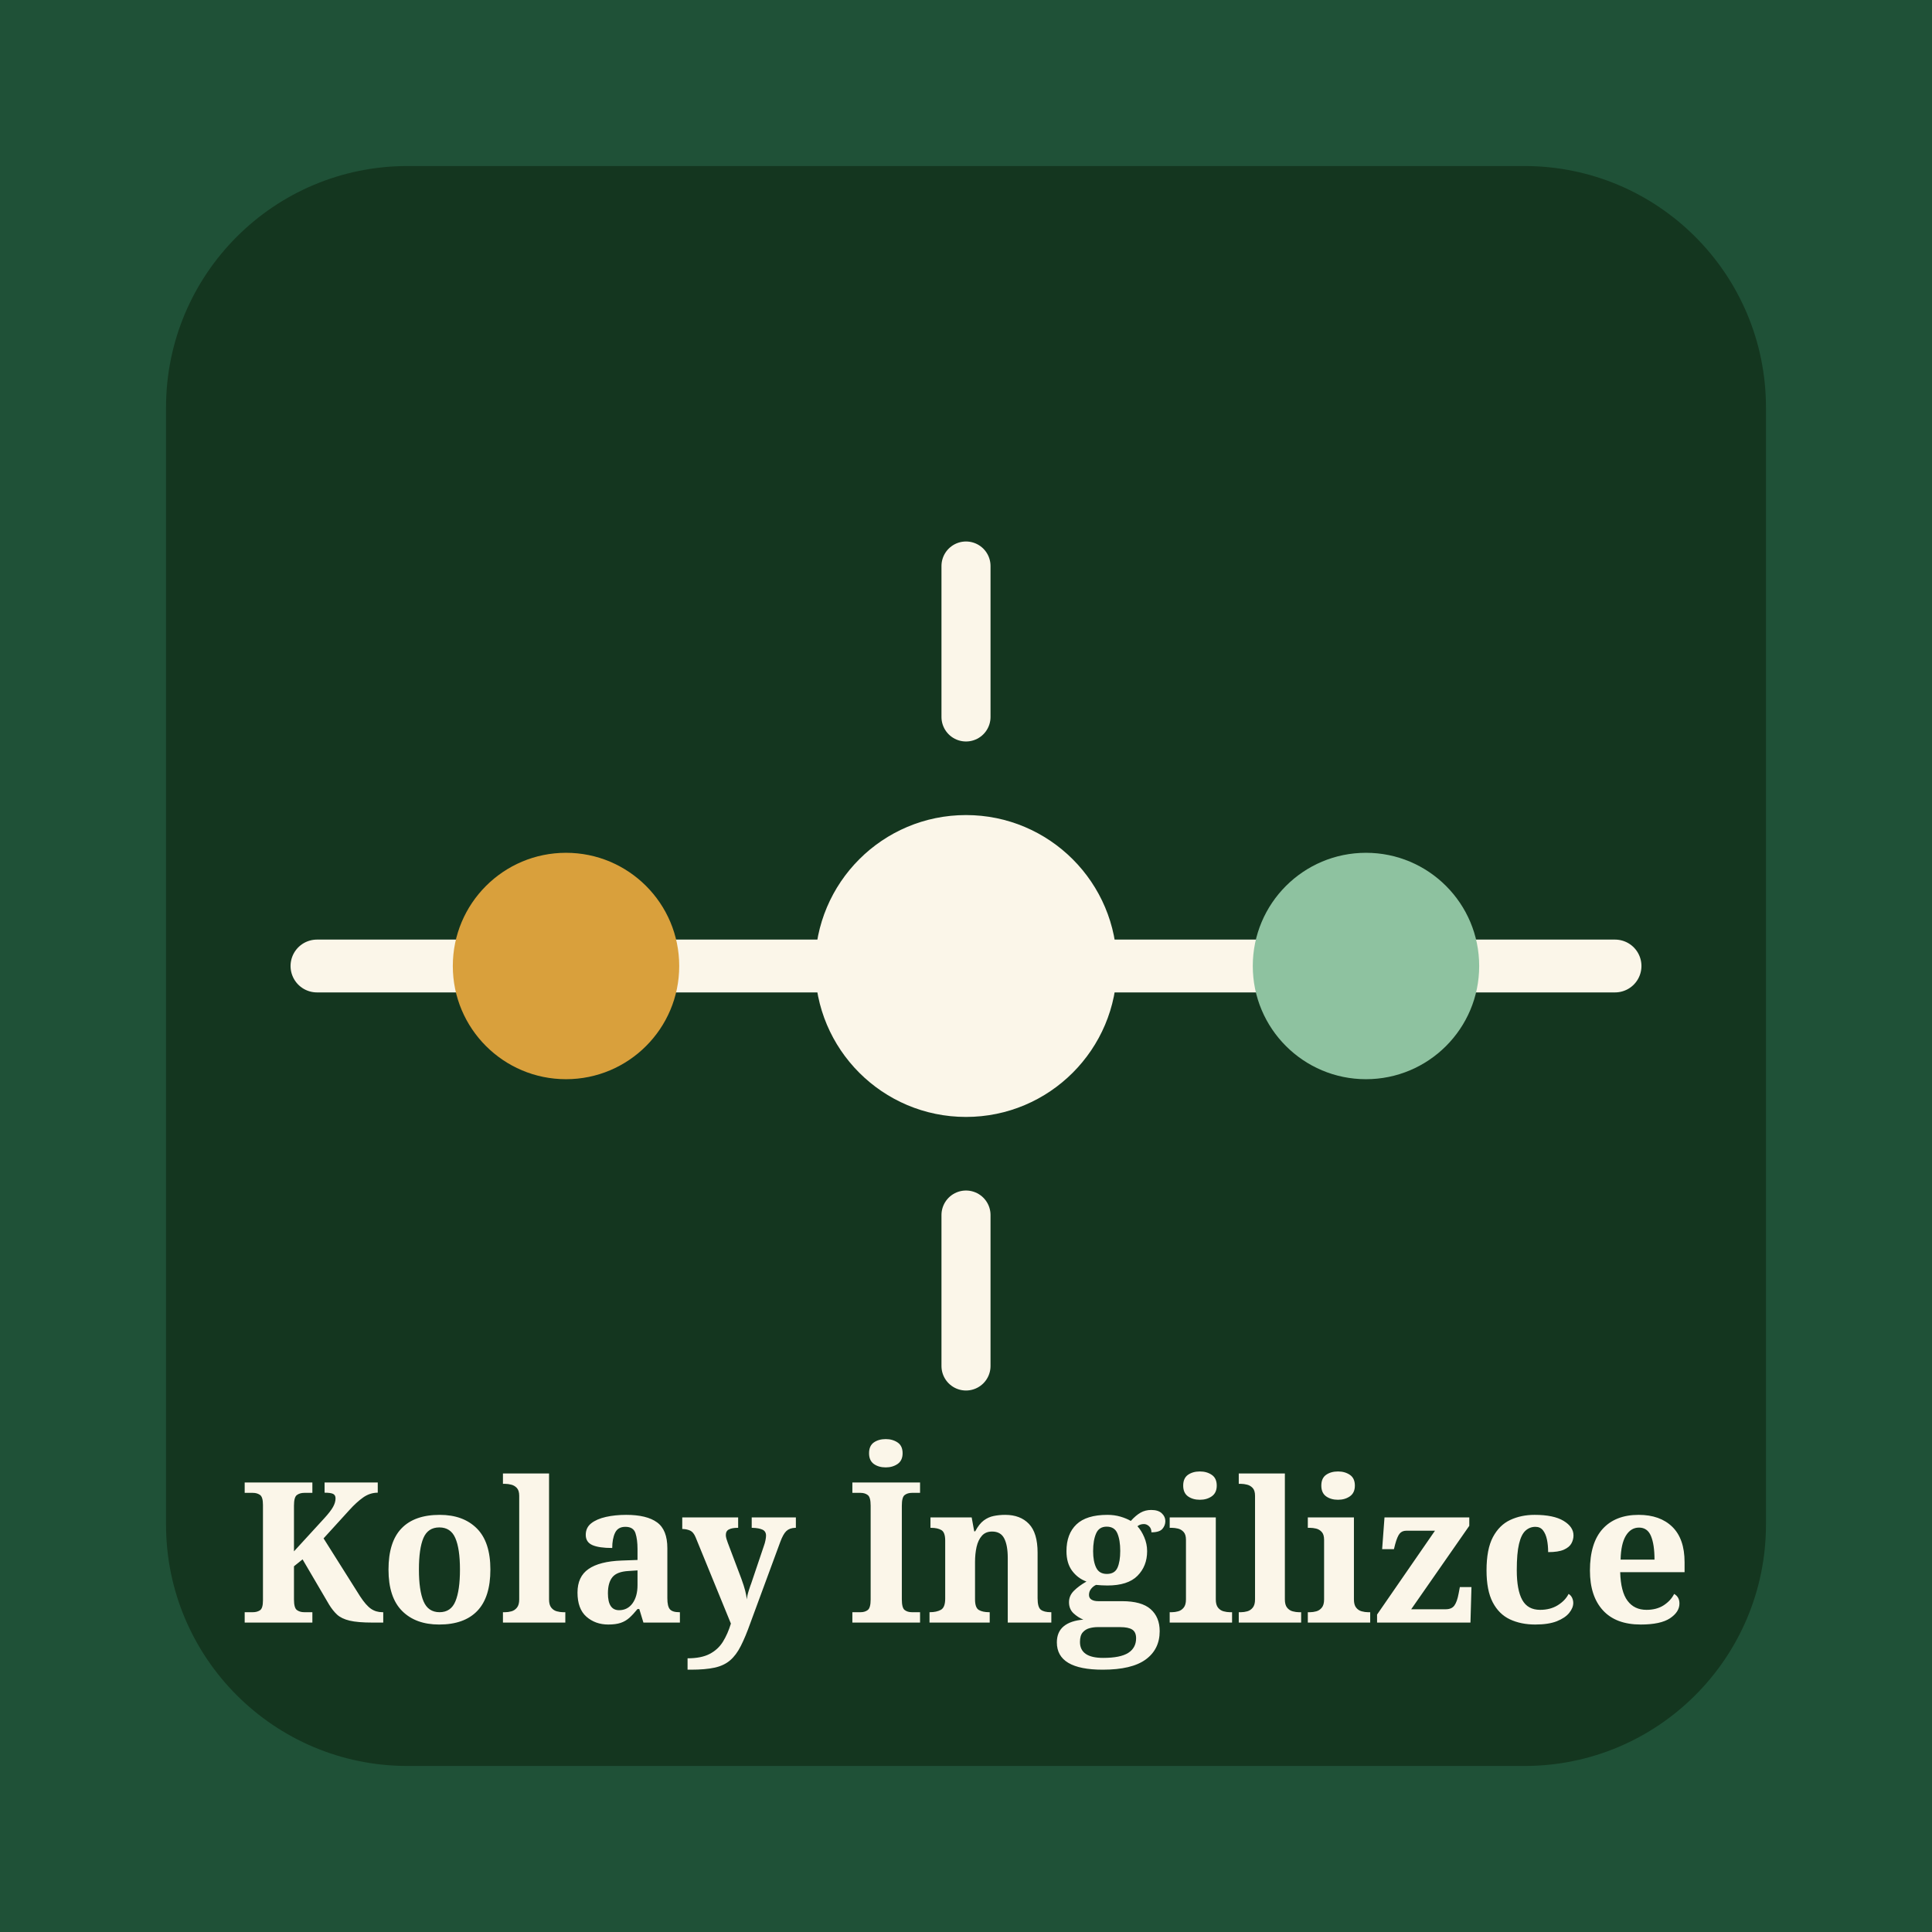
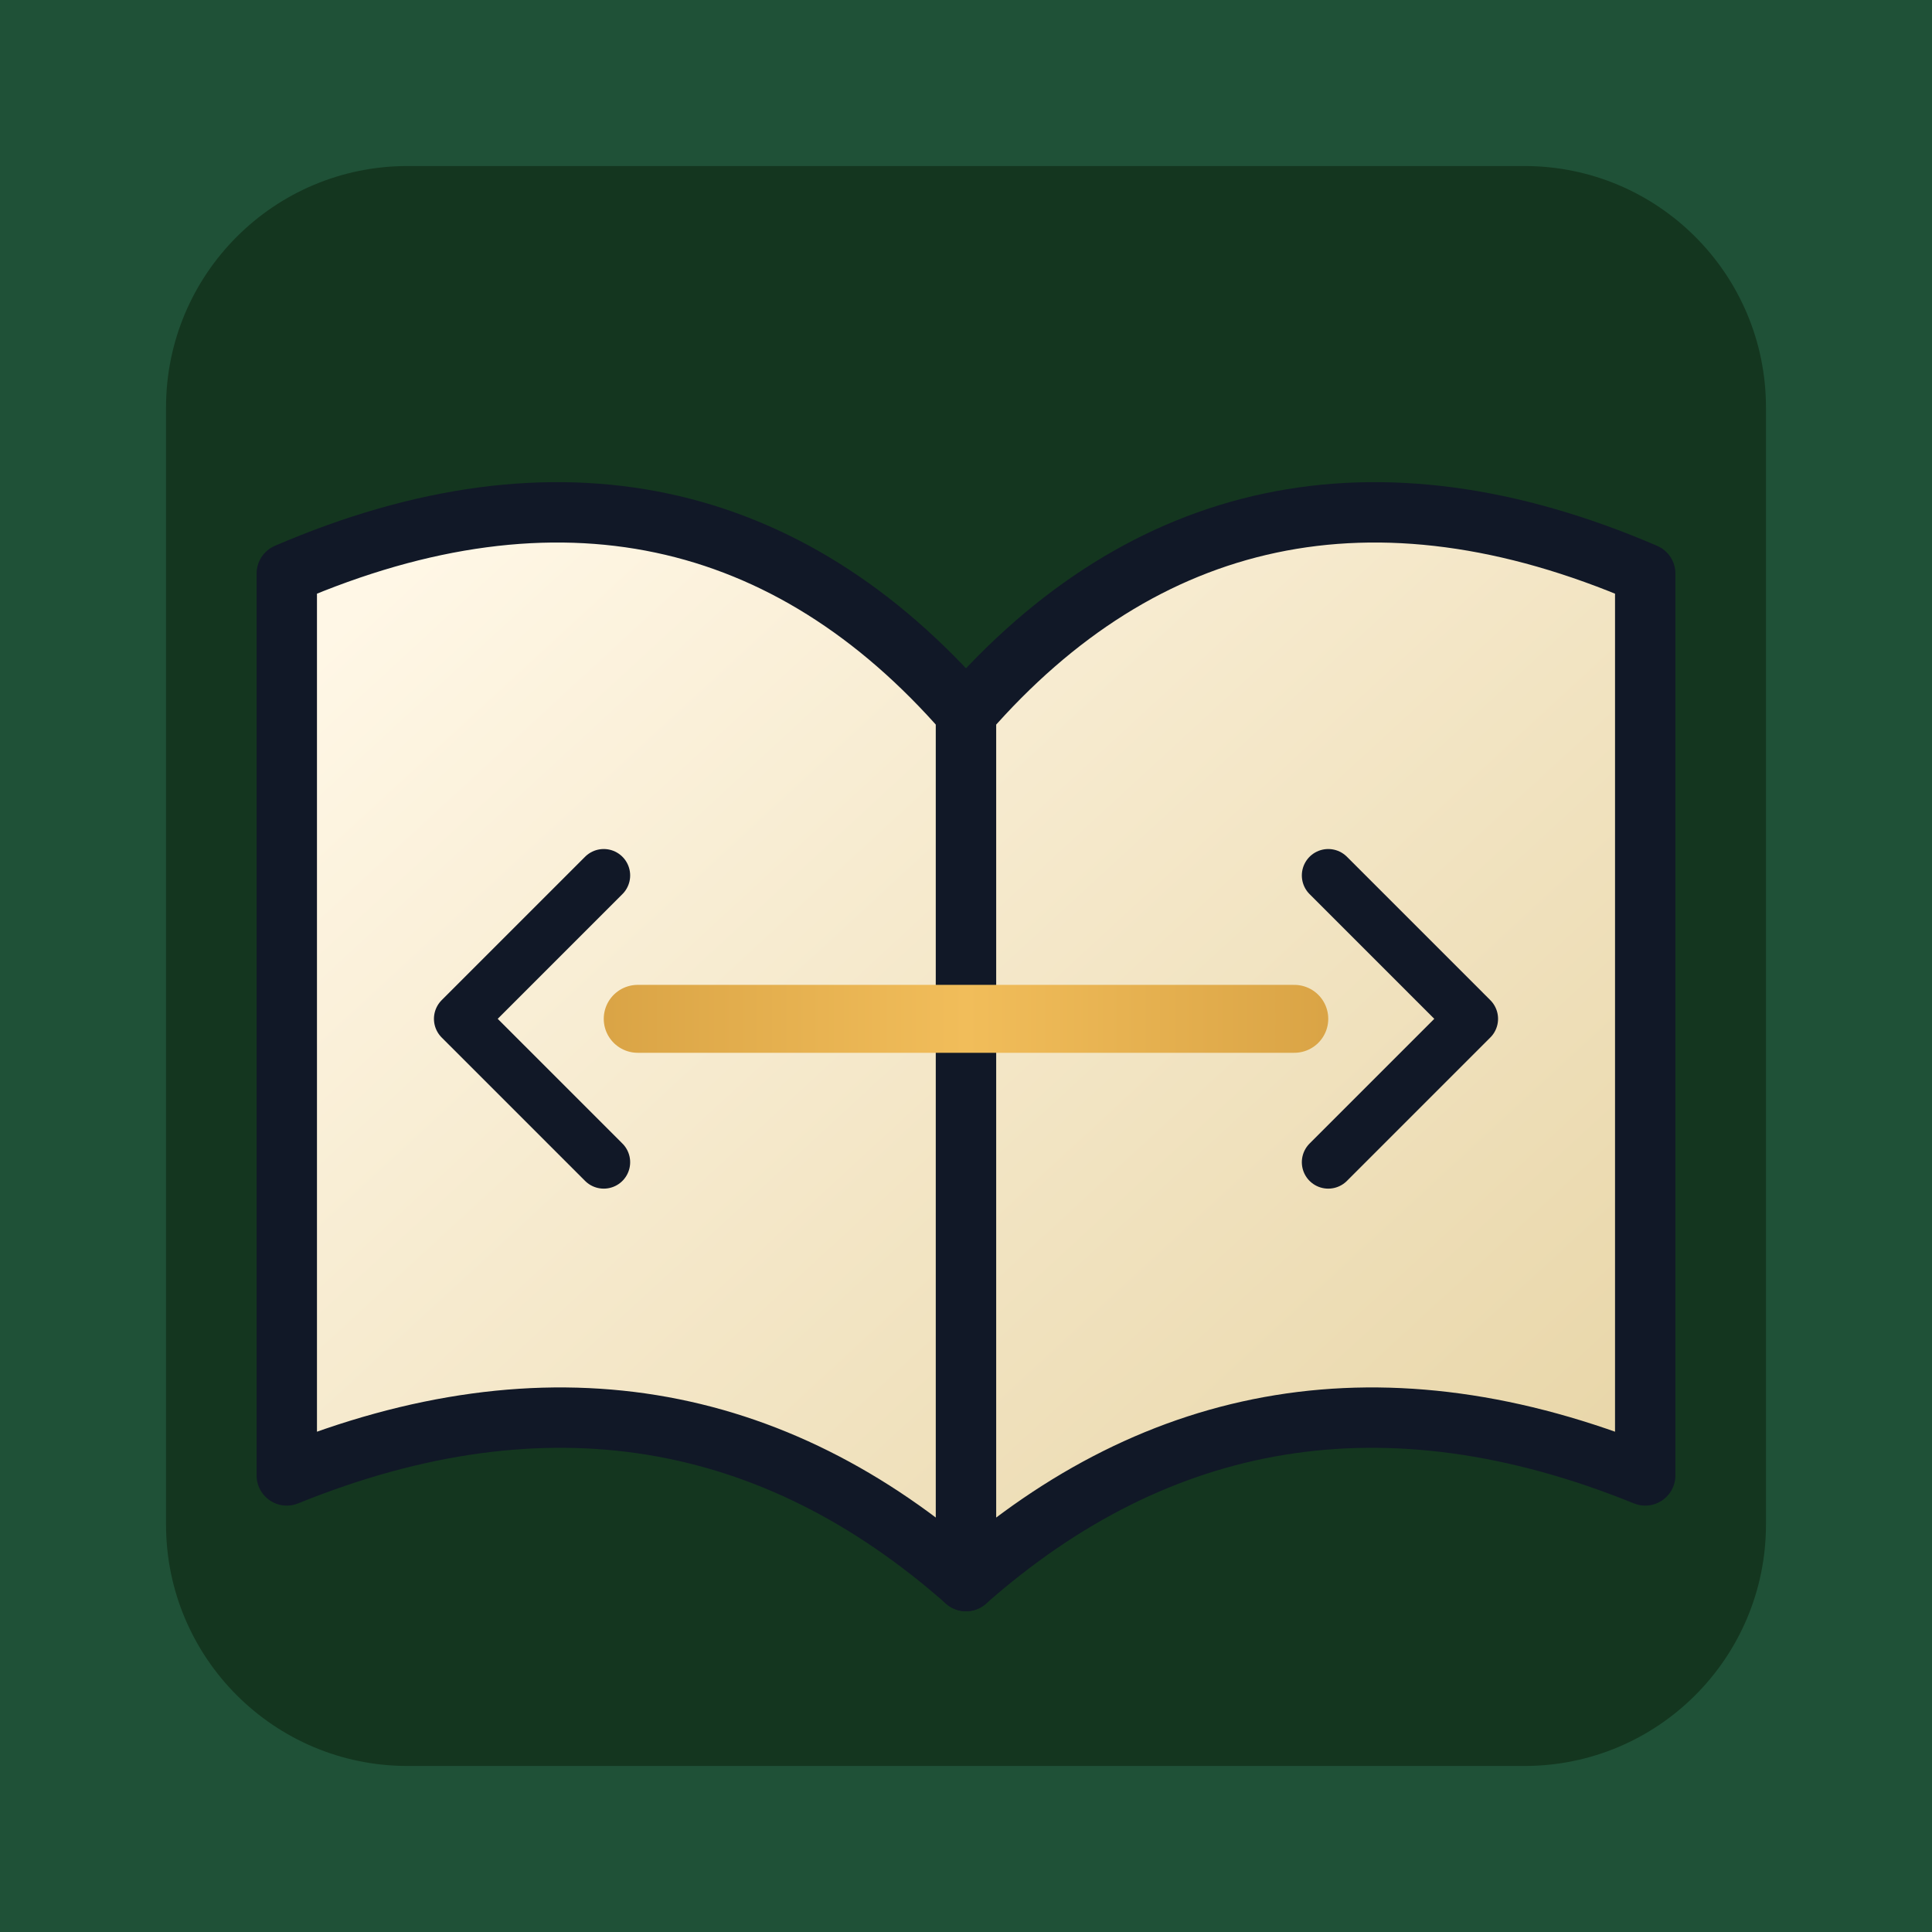
<svg xmlns="http://www.w3.org/2000/svg" viewBox="0 0 512 512">
+   <defs>
+     <linearGradient id="page" x1="126" y1="132" x2="386" y2="414" gradientUnits="userSpaceOnUse">
+       <stop offset="0" stop-color="#fff7e6" />
+       <stop offset="1" stop-color="#e9d7aa" />
+     </linearGradient>
+     <linearGradient id="accent" x1="153" y1="282" x2="359" y2="282" gradientUnits="userSpaceOnUse">
+       <stop offset="0" stop-color="#d8a244" />
+       <stop offset=".5" stop-color="#f1bd5a" />
+       <stop offset="1" stop-color="#d8a244" />
+     </linearGradient>
+   </defs>
  <rect width="512" height="512" fill="#1f5137" />
  <rect x="44" y="44" width="424" height="424" rx="64" fill="#14361f" />
-   <path d="M84 256h344" stroke="#fbf6e9" stroke-width="14" stroke-linecap="round" />
-   <circle cx="150" cy="256" r="30" fill="#d9a03c" />
-   <circle cx="256" cy="256" r="40" fill="#fbf6e9" />
-   <circle cx="362" cy="256" r="30" fill="#8ec2a0" />
-   <path d="M256 150v40M256 322v40" stroke="#fbf6e9" stroke-width="13" stroke-linecap="round" />
-   <text x="256" y="430" font-family="Georgia, serif" font-size="52" font-weight="bold" fill="#fbf6e9" text-anchor="middle">Kolay İngilizce</text>
+   <path class="page-left" d="M76 152c72-31 133-17 180 37v230c-51-45-111-56-180-28Z" fill="url(#page)" stroke="#111827" stroke-width="16" stroke-linejoin="round" />
+   <path class="page-right" d="M256 189c47-54 108-68 180-37v239c-69-28-129-17-180 28Z" fill="url(#page)" stroke="#111827" stroke-width="16" stroke-linejoin="round" />
+   <path d="M256 189v230" fill="none" stroke="#111827" stroke-width="12" stroke-linecap="round" />
+   <path d="M169 270h174" fill="none" stroke="url(#accent)" stroke-width="18" stroke-linecap="round" />
+   <path d="M122 270l38-38M122 270l38 38" fill="none" stroke="#111827" stroke-width="14" stroke-linecap="round" stroke-linejoin="round" />
+   <path d="M390 270l-38-38M390 270l-38 38" fill="none" stroke="#111827" stroke-width="14" stroke-linecap="round" stroke-linejoin="round" />
</svg>
